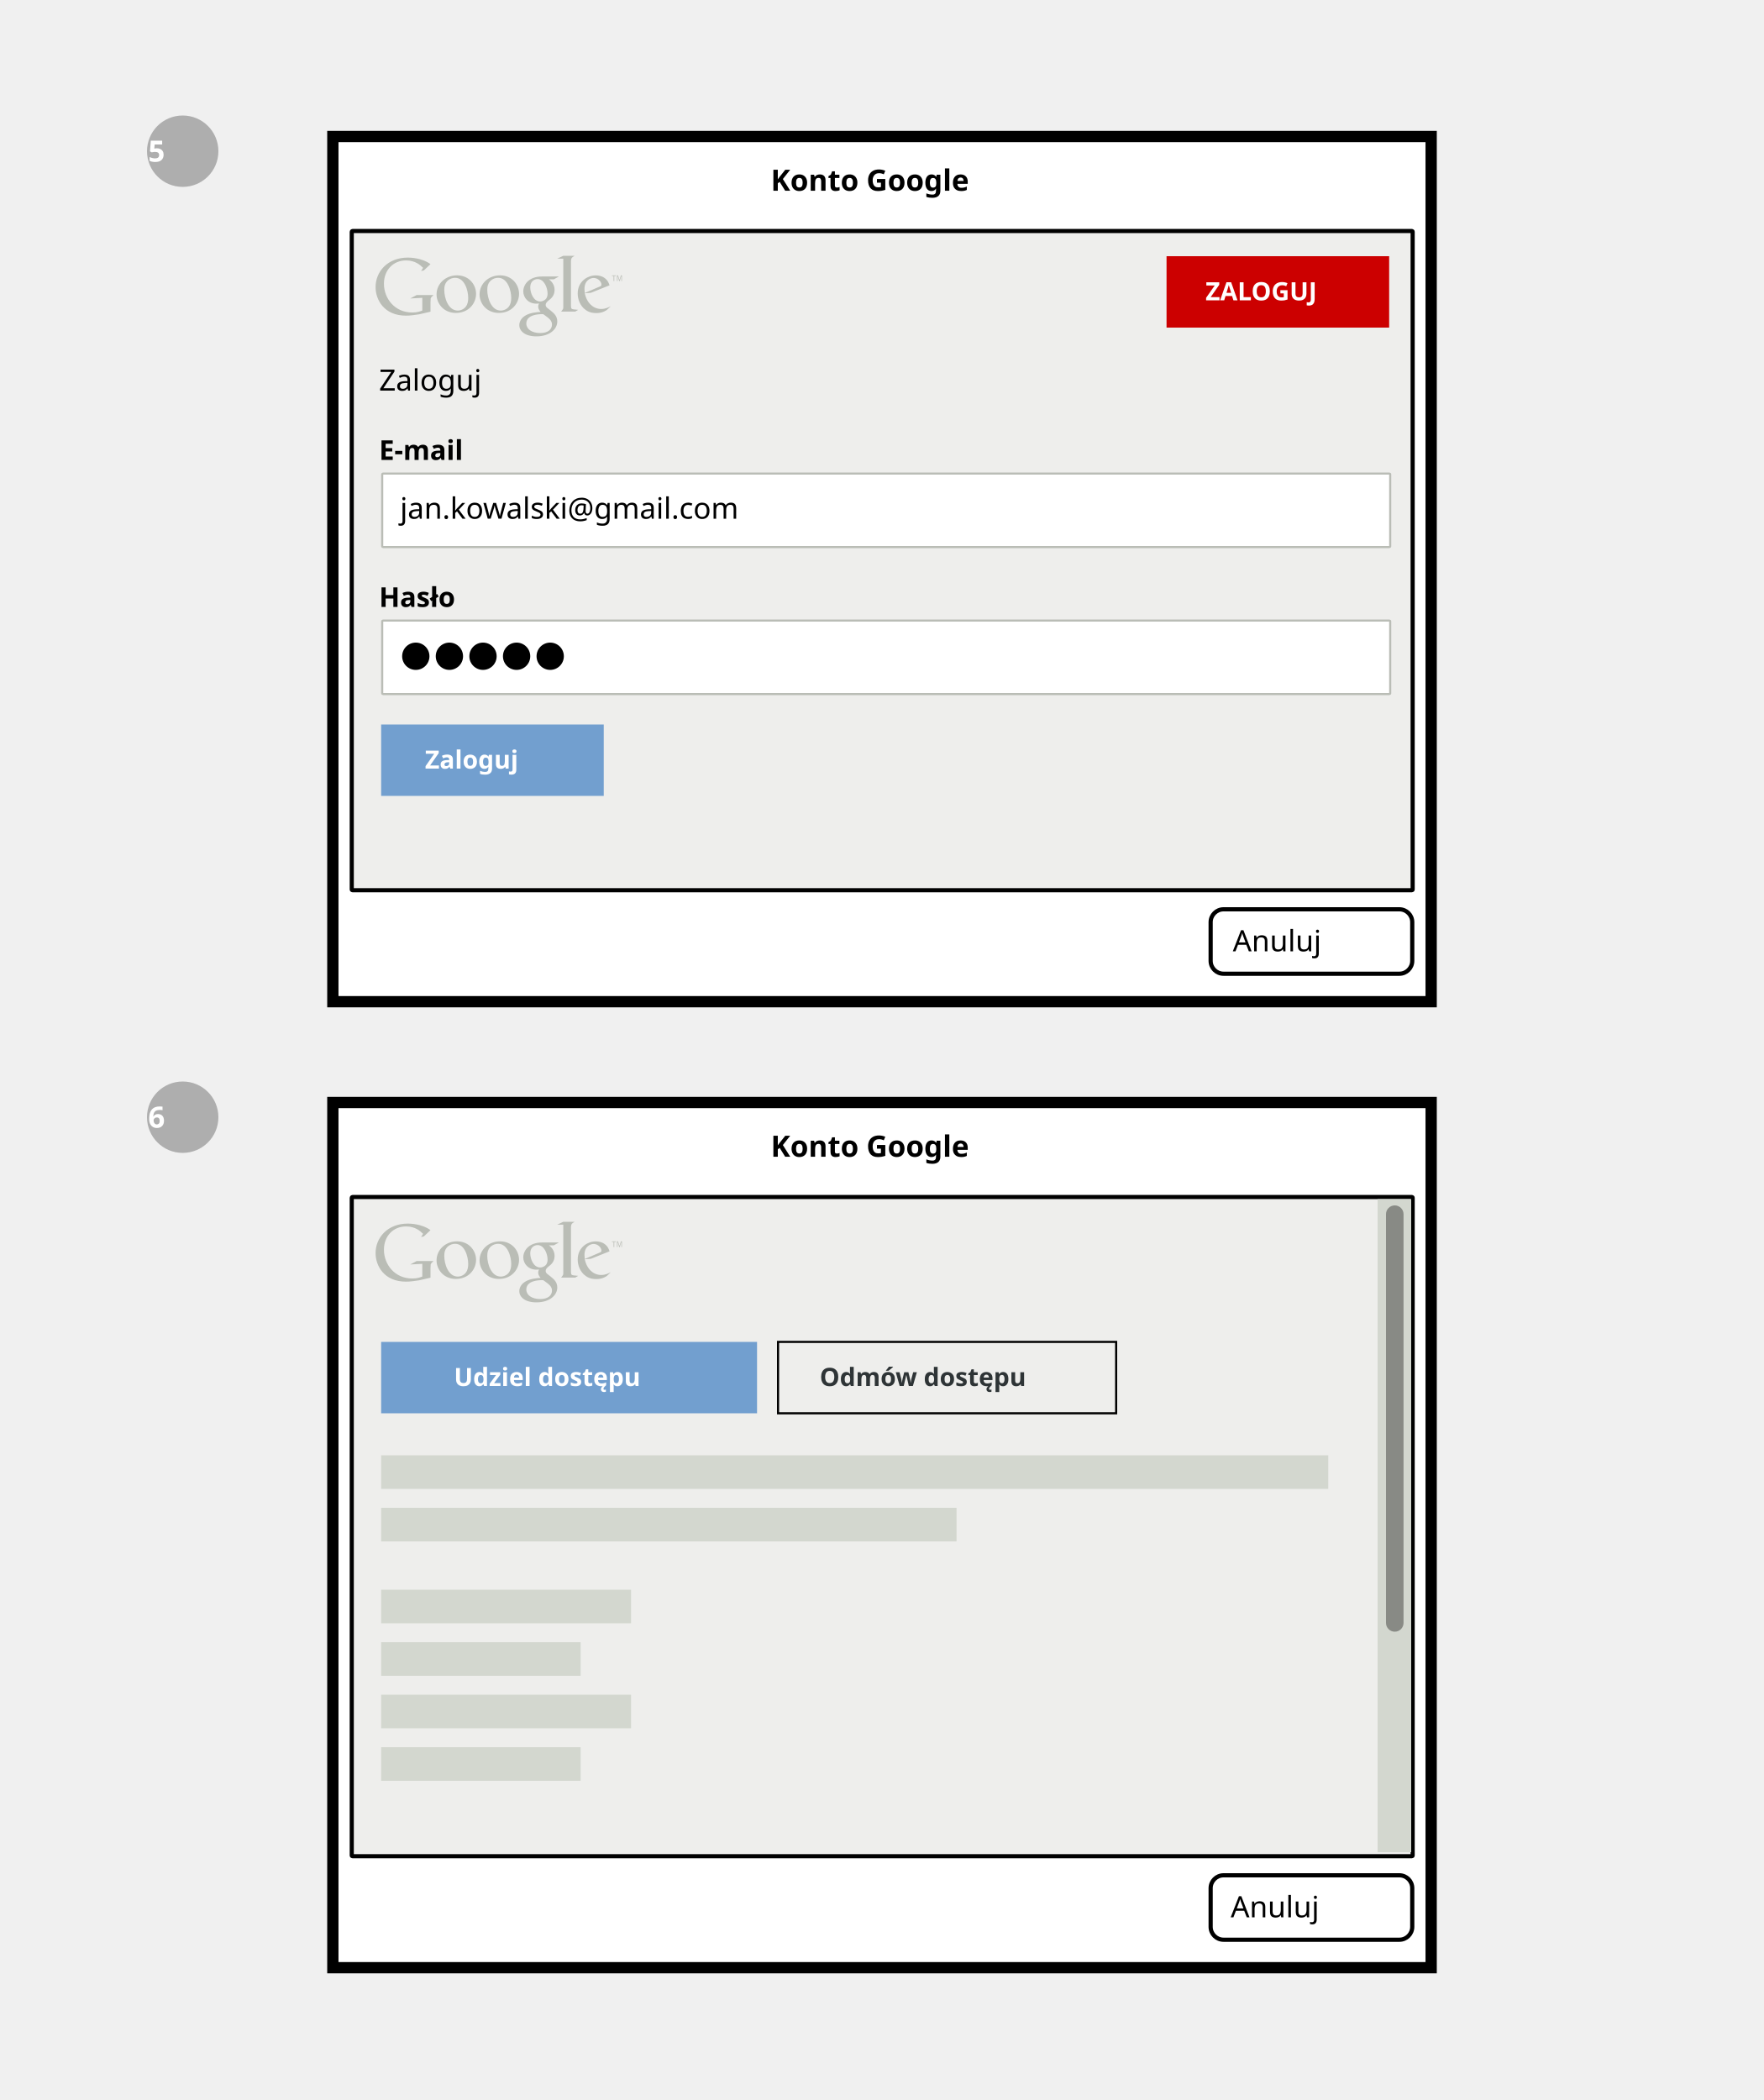
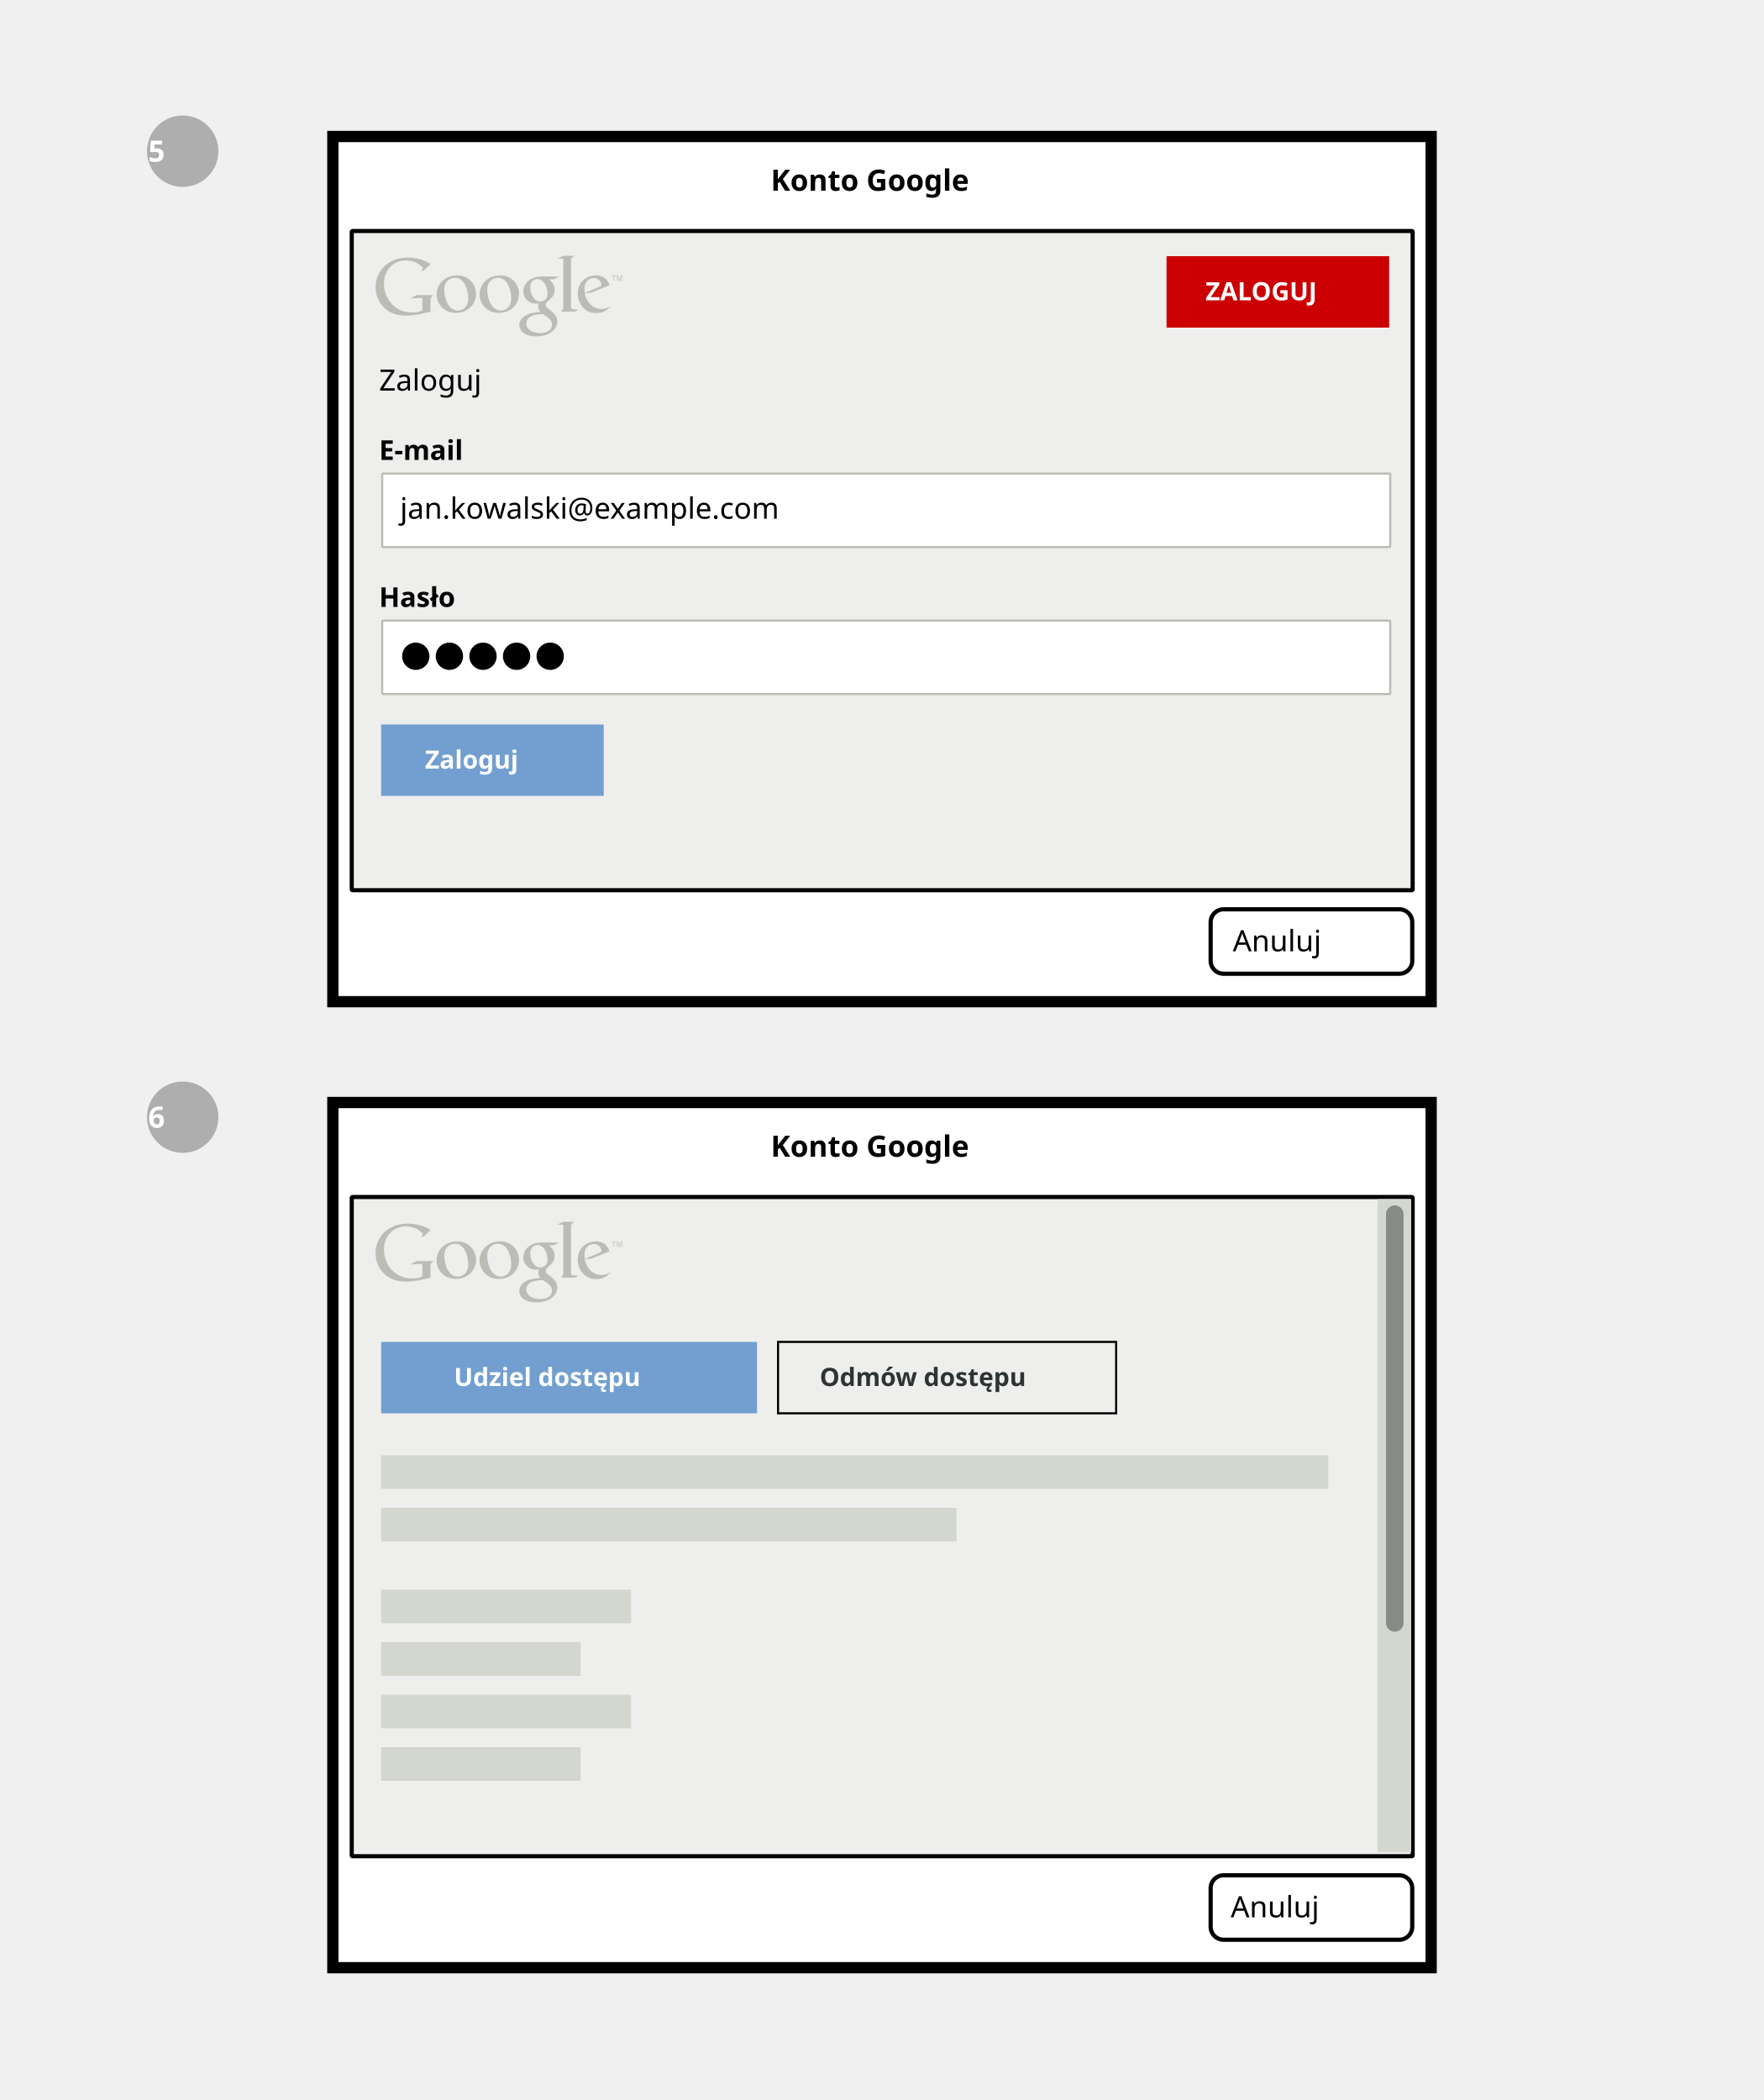
<svg xmlns="http://www.w3.org/2000/svg" xmlns:ns1="http://www.openswatchbook.org/uri/2009/osb" xmlns:xlink="http://www.w3.org/1999/xlink" height="1000" id="svg10075" version="1.1" width="840">
  <defs id="defs10077">
    <linearGradient id="RHEL7" ns1:paint="gradient">
      <stop id="stop13323" offset="0" style="stop-color:#a3dbe8;stop-opacity:1;" />
      <stop id="stop13325" offset="1" style="stop-color:#a3dbe8;stop-opacity:1;" />
    </linearGradient>
    <linearGradient id="GNOME" ns1:paint="gradient">
      <stop id="stop11074" offset="0" style="stop-color:#eeedec;stop-opacity:1;" />
      <stop id="stop11076" offset="1" style="stop-color:#eeedec;stop-opacity:1" />
    </linearGradient>
    <linearGradient id="BLANK" ns1:paint="gradient">
      <stop id="stop7012" offset="0" style="stop-color:#eeedec;stop-opacity:0;" />
      <stop id="stop7014" offset="1" style="stop-color:#eeedec;stop-opacity:0" />
    </linearGradient>
    <linearGradient gradientTransform="matrix(1.183438,0,0,1.415752,5.70167,-219.1343)" gradientUnits="userSpaceOnUse" id="linearGradient7064" x1="-18.338" x2="713.429" y1="490.549" y2="490.549" xlink:href="#GNOME" />
    <linearGradient gradientUnits="userSpaceOnUse" id="linearGradient5885" x1="29.09" x2="33.971" y1="11.773" y2="9.709" xlink:href="#linearGradient5716" />
    <linearGradient id="linearGradient5716">
      <stop id="stop5718" offset="0" style="stop-color:#000000;stop-opacity:1;" />
      <stop id="stop5720" offset="1" style="stop-color:#484848;stop-opacity:1;" />
    </linearGradient>
    <linearGradient gradientUnits="userSpaceOnUse" id="linearGradient17441" x1="29.09" x2="33.971" y1="11.773" y2="9.709" xlink:href="#linearGradient5716" />
    <linearGradient id="linearGradient17443">
      <stop id="stop17445" offset="0" style="stop-color:#000000;stop-opacity:1;" />
      <stop id="stop17447" offset="1" style="stop-color:#484848;stop-opacity:1;" />
    </linearGradient>
    <clipPath clipPathUnits="userSpaceOnUse" id="clipPath24278">
      <path d="m 0,0 0,2482 2306,0 L 2306,0 0,0 z" id="path24280" />
    </clipPath>
  </defs>
  <g id="layer1" transform="translate(0,-492.3622)">
    <rect height="1036" id="background" style="fill:url(#BLANK);" width="866" x="-16" y="475.362" />
  </g>
  <g id="layer2" transform="translate(0,-40)">
    <g id="g11020" transform="translate(-35,-619.3622)">
      <path d="m 137,278 c 0,9.389 -7.611,17 -17,17 -9.389,0 -17,-7.611 -17,-17 0,-9.389 7.611,-17 17,-17 9.389,0 17,7.611 17,17 z" id="path11014" style="color:#000000;fill:#000000;fill-opacity:0.275;stroke:none;stroke-width:1.07;marker:none;visibility:visible;display:inline;overflow:visible;enable-background:accumulate" transform="translate(2,453.3622)" />
      <text id="text11016" style="font-size:14px;font-style:normal;font-variant:normal;font-weight:bold;font-stretch:normal;text-align:center;line-height:125%;letter-spacing:0px;word-spacing:0px;writing-mode:lr-tb;text-anchor:middle;fill:#ffffff;fill-opacity:1;stroke:none;font-family:Cantarell;-inkscape-font-specification:Cantarell Bold" x="122.293" y="736.362" xml:space="preserve">
        <tspan id="tspan11018" x="122.293" y="736.362">5</tspan>
      </text>
    </g>
    <g id="g24937" transform="translate(17.5,0)">
      <rect height="412" id="rect17558" style="color:#000000;fill:#ffffff;fill-opacity:1;fill-rule:nonzero;stroke:#000000;stroke-width:5.367;stroke-linecap:butt;stroke-linejoin:miter;stroke-miterlimit:4;stroke-opacity:1;stroke-dasharray:none;stroke-dashoffset:0;marker:none;visibility:visible;display:inline;overflow:visible;enable-background:accumulate" width="523" x="141" y="105" />
      <text id="text12012-1" style="font-size:14px;font-style:normal;font-variant:normal;font-weight:bold;font-stretch:normal;text-align:center;line-height:125%;letter-spacing:0px;word-spacing:0px;writing-mode:lr-tb;text-anchor:middle;fill:#000000;fill-opacity:1;stroke:none;display:inline;font-family:Cantarell;-inkscape-font-specification:Cantarell Bold" x="409.457" y="130.837" xml:space="preserve">
        <tspan id="tspan12014-2" x="409.457" y="130.837">Konto Google</tspan>
      </text>
      <rect height="313.93" id="rect12010-4" rx="0.385" ry="0.367" style="color:#000000;fill:#eeeeec;stroke:#000000;stroke-width:1.97;stroke-opacity:1;marker:none;visibility:visible;display:inline;overflow:visible;enable-background:accumulate" width="505.193" x="150" y="150" />
      <g id="g17909" transform="translate(73,-471)">
        <rect height="30.684" id="rect17494-2" rx="6.137" ry="6.137" style="color:#000000;fill:none;stroke:#000000;stroke-width:2;stroke-linecap:square;stroke-linejoin:miter;stroke-miterlimit:4;stroke-opacity:1;stroke-dasharray:none;stroke-dashoffset:0;marker:none;visibility:visible;display:inline;overflow:visible;enable-background:accumulate" width="96" x="486" y="944" />
        <text id="text17496-8" style="font-size:14px;font-style:normal;font-variant:normal;font-weight:normal;font-stretch:normal;text-align:center;line-height:125%;letter-spacing:0px;word-spacing:0px;writing-mode:lr-tb;text-anchor:middle;fill:#000000;fill-opacity:1;stroke:none;display:inline;font-family:Cantarell;-inkscape-font-specification:Cantarell" x="534" y="964" xml:space="preserve">
          <tspan id="tspan17498-4" x="534" y="964">Anuluj</tspan>
        </text>
      </g>
      <g clip-path="url(#clipPath24278)" id="g24276" style="fill:#babdb6" transform="matrix(0.125,0,0,-0.125,110.6526,325.9381)">
        <path d="m 1053.22,1147.46 c 6.96,6.88 7.55,16.45 7.55,21.85 0,21.6 -12.89,55.06 -38.1,55.06 -7.86,0 -16.35,-3.84 -21.15,-9.83 -5.153,-6.34 -6.7,-14.43 -6.7,-22.15 0,-20.05 11.82,-53.34 37.92,-53.34 7.47,0 15.68,3.61 20.48,8.41 z m -8.72,-56.93 -6.94,0.32 c -2.78,0 -19.08,-0.64 -31.78,-4.83 -6.721,-2.39 -26.022,-9.49 -26.022,-30.8 0,-21.31 20.872,-36.49 53.262,-36.49 29,0 44.55,13.8 44.55,32.28 0,15.31 -10.09,23.39 -33.07,39.52 z m 21.42,132.98 c 6.98,-5.68 21.53,-17.63 21.53,-40.42 0,-22.15 -12.63,-32.59 -25.43,-42.54 -3.95,-3.88 -8.5,-8.08 -8.5,-14.67 0,-6.61 4.55,-10.14 7.91,-12.88 l 10.87,-8.39 c 13.32,-11.07 25.46,-21.28 25.46,-41.95 0,-28.05 -27.56,-56.54 -79.6,-56.54 -43.918,0 -65.09,20.64 -65.09,42.89 0,10.72 5.465,25.96 23.321,36.46 18.765,11.37 44.229,12.87 57.799,13.76 -4.18,5.38 -9.06,11.09 -9.06,20.39 0,5.09 1.49,8.08 3.05,11.68 l -9.7,-0.59 c -32.109,0 -50.277,23.63 -50.277,46.98 0,13.75 6.402,29.07 19.402,40.14 17.275,14.09 37.795,16.48 54.165,16.48 l 62.34,0 -19.36,-10.8 -18.83,0" id="path24284" style="fill:#babdb6;fill-opacity:1;fill-rule:nonzero;stroke:none" />
        <path d="m 913.219,1119.56 c 7.172,9.59 9.078,21.51 9.078,33.16 0,26.39 -12.707,76.55 -50.184,76.55 -9.98,0 -19.972,-3.85 -27.175,-10.16 -11.813,-10.48 -13.879,-23.6 -13.879,-36.46 0,-29.58 14.769,-78.28 51.347,-78.28 11.742,0 23.895,5.68 30.813,15.19 z m -37.793,-24.16 c -48.047,0 -73.75,37.05 -73.75,70.54 0,39.13 32.41,72.62 78.324,72.62 44.375,0 72.113,-34.35 72.113,-70.6 0,-35.28 -27.445,-72.56 -76.687,-72.56" id="path24286" style="fill:#babdb6;fill-opacity:1;fill-rule:nonzero;stroke:none" />
        <path d="m 749.449,1119.56 c 7.262,9.59 9.012,21.51 9.012,33.16 0,26.39 -12.703,76.55 -50.078,76.55 -9.91,0 -19.992,-3.85 -27.305,-10.16 -11.719,-10.48 -13.836,-23.6 -13.836,-36.46 0,-29.58 14.832,-78.28 51.434,-78.28 11.808,0 23.765,5.68 30.773,15.19 z m -37.824,-24.16 c -48.012,0 -73.777,37.05 -73.777,70.54 0,39.13 32.449,72.62 78.367,72.62 44.39,0 72.14,-34.35 72.14,-70.6 0,-35.28 -27.433,-72.56 -76.73,-72.56" id="path24288" style="fill:#babdb6;fill-opacity:1;fill-rule:nonzero;stroke:none" />
        <path d="m 614.809,1100.12 -43.379,-10.01 c -17.637,-2.68 -33.496,-5.07 -50.168,-5.07 -83.856,0 -115.703,60.98 -115.703,108.77 0,58.36 45.226,112.4 122.722,112.4 16.391,0 32.184,-2.4 46.442,-6.31 22.793,-6.32 33.445,-14.06 40.086,-18.65 l -25.164,-23.75 -10.657,-2.37 7.578,12.01 c -10.316,9.89 -29.093,28.26 -65.027,28.26 -47.984,0 -84.133,-36.06 -84.133,-88.64 0,-56.49 41.305,-109.72 107.574,-109.72 19.454,0 29.438,3.87 38.571,7.54 l 0,48.36 -45.863,-2.43 24.253,12.99 64.442,0 -7.887,-7.52 -3.058,-4.83 -0.629,-14.44 0,-36.59" id="path24290" style="fill:#babdb6;fill-opacity:1;fill-rule:nonzero;stroke:none" />
        <path d="m 1162.05,1108.67 c -10.08,0.93 -12.14,2.7 -12.14,14.45 l 0,170.11 0.11,1.92 c 1.2,10.56 4.3,12.35 13.71,17.74 l -43.51,0 -22.77,-10.76 23.19,0 0,-0.17 0,0.07 0,-185.54 c 0,-6 -1.15,-6.89 -8.14,-15.92 l 53.77,0 11.19,6.61 c -5.13,0.64 -10.3,0.89 -15.41,1.49" id="path24292" style="fill:#babdb6;fill-opacity:1;fill-rule:nonzero;stroke:none" />
        <path d="m 1257.26,1194.89 c 5.69,2.09 8.73,3.9 8.73,8.05 0,11.89 -13.52,25.72 -29.82,25.72 -12.15,0 -34.77,-9.31 -34.77,-41.52 0,-5.08 0.59,-10.44 0.92,-15.88 l 54.94,23.63 z m 28.33,-88.93 -9.92,-5.4 c -9.97,-4.46 -20.26,-5.68 -29.29,-5.68 -9.65,0 -24.71,0.64 -40.14,11.67 -21.36,14.88 -30.7,40.57 -30.7,62.95 0,46.31 37.99,68.96 69.06,68.96 10.81,0 22.04,-2.71 31.07,-8.34 15.07,-9.86 18.98,-22.73 21.08,-29.57 l -70.81,-28.34 -23.4,-1.81 c 7.62,-37.93 33.63,-59.96 62.22,-59.96 15.39,0 26.58,5.33 36.88,10.39 l -16.05,-14.87" id="path24294" style="fill:#babdb6;fill-opacity:1;fill-rule:nonzero;stroke:none" />
        <path d="m 1314.75,1236.37 0,-19.64 -2.49,0 0,19.64 -6.54,0 0,2.09 15.59,0 0,-2.09 -6.56,0" id="path24296" style="fill:#babdb6;fill-opacity:1;fill-rule:nonzero;stroke:none" />
        <path d="m 1341.89,1216.73 0,19.87 -0.17,0 -6.08,-19.87 -1.94,0 -6.09,19.87 -0.15,0 0,-19.87 -2.2,0 0,21.73 3.76,0 5.65,-17.59 0,0 5.57,17.59 3.76,0 0,-21.73 -2.11,0" id="path24298" style="fill:#babdb6;fill-opacity:1;fill-rule:nonzero;stroke:none" />
      </g>
      <rect height="34" id="rect24895" style="color:#000000;fill:#cc0000;fill-opacity:1;fill-rule:nonzero;stroke:none;stroke-width:5.367;marker:none;visibility:visible;display:inline;overflow:visible;enable-background:accumulate" width="106" x="538" y="162" />
      <text id="text24897" style="font-size:12px;font-style:normal;font-variant:normal;font-weight:bold;font-stretch:normal;text-align:center;line-height:125%;letter-spacing:0px;word-spacing:0px;writing-mode:lr-tb;text-anchor:middle;fill:#ffffff;fill-opacity:1;stroke:none;font-family:Cantarell;-inkscape-font-specification:Cantarell Bold" x="594" y="183" xml:space="preserve">
        <tspan id="tspan24899" x="594" y="183">ZALOGUJ</tspan>
      </text>
      <text id="text24901" style="font-size:14px;font-style:normal;font-variant:normal;font-weight:normal;font-stretch:normal;text-align:start;line-height:125%;letter-spacing:0px;word-spacing:0px;writing-mode:lr-tb;text-anchor:start;fill:#000000;fill-opacity:1;stroke:none;font-family:Sans;-inkscape-font-specification:Sans" x="163" y="226" xml:space="preserve">
        <tspan id="tspan24903" x="163" y="226">Zaloguj</tspan>
      </text>
      <text id="text24905" style="font-size:13px;font-style:normal;font-variant:normal;font-weight:bold;font-stretch:normal;text-align:start;line-height:125%;letter-spacing:0px;word-spacing:0px;writing-mode:lr-tb;text-anchor:start;fill:#000000;fill-opacity:1;stroke:none;font-family:Sans;-inkscape-font-specification:Sans Bold" x="163" y="259" xml:space="preserve">
        <tspan id="tspan24907" x="163" y="259">E-mail</tspan>
      </text>
      <rect height="35" id="rect24909" rx="0.385" ry="0.367" style="color:#000000;fill:#ffffff;fill-opacity:1;fill-rule:nonzero;stroke:#babdb6;stroke-width:1;stroke-miterlimit:4;stroke-opacity:1;stroke-dasharray:none;marker:none;visibility:visible;display:inline;overflow:visible;enable-background:accumulate" width="480" x="164.5" y="265.5" />
      <text id="text24911" style="font-size:13px;font-style:normal;font-variant:normal;font-weight:bold;font-stretch:normal;text-align:start;line-height:125%;letter-spacing:0px;word-spacing:0px;writing-mode:lr-tb;text-anchor:start;fill:#000000;fill-opacity:1;stroke:none;font-family:Sans;-inkscape-font-specification:Sans Bold" x="163" y="329" xml:space="preserve">
        <tspan id="tspan24913" x="163" y="329">Hasło</tspan>
      </text>
      <rect height="35" id="rect24915" rx="0.385" ry="0.367" style="color:#000000;fill:#ffffff;fill-opacity:1;fill-rule:nonzero;stroke:#babdb6;stroke-width:1;stroke-miterlimit:4;stroke-opacity:1;stroke-dasharray:none;marker:none;visibility:visible;display:inline;overflow:visible;enable-background:accumulate" width="480" x="164.5" y="335.5" />
      <rect height="34" id="rect24917" style="color:#000000;fill:#729fcf;fill-opacity:1;fill-rule:nonzero;stroke:none;stroke-width:5.367;marker:none;visibility:visible;display:inline;overflow:visible;enable-background:accumulate" width="106" x="164" y="385" />
      <text id="text24919" style="font-size:12px;font-style:normal;font-variant:normal;font-weight:bold;font-stretch:normal;text-align:center;line-height:125%;letter-spacing:0px;word-spacing:0px;writing-mode:lr-tb;text-anchor:middle;fill:#ffffff;fill-opacity:1;stroke:none;font-family:Cantarell;-inkscape-font-specification:Cantarell Bold" x="218" y="406" xml:space="preserve">
        <tspan id="tspan24921" x="218" y="406">Zaloguj</tspan>
      </text>
      <text id="text24923" style="font-size:14px;font-style:normal;font-variant:normal;font-weight:normal;font-stretch:normal;text-align:start;line-height:125%;letter-spacing:0px;word-spacing:0px;writing-mode:lr-tb;text-anchor:start;fill:#000000;fill-opacity:1;stroke:none;font-family:Sans;-inkscape-font-specification:Sans" x="173" y="287" xml:space="preserve">
-         <tspan id="tspan24925" x="173" y="287">jan.kowalski@gmail.com</tspan>
+         <tspan id="tspan24925" x="173" y="287">jan.kowalski@example.com</tspan>
      </text>
      <path d="m 188,294.5 c 0,3.59 -2.91,6.5 -6.5,6.5 -3.59,0 -6.5,-2.91 -6.5,-6.5 0,-3.59 2.91,-6.5 6.5,-6.5 3.59,0 6.5,2.91 6.5,6.5 z" id="path24927" style="color:#000000;fill:#000000;fill-opacity:1;fill-rule:nonzero;stroke:none;stroke-width:1;marker:none;visibility:visible;display:inline;overflow:visible;enable-background:accumulate" transform="translate(-1,58)" />
      <path d="m 188,294.5 c 0,3.59 -2.91,6.5 -6.5,6.5 -3.59,0 -6.5,-2.91 -6.5,-6.5 0,-3.59 2.91,-6.5 6.5,-6.5 3.59,0 6.5,2.91 6.5,6.5 z" id="path24929" style="color:#000000;fill:#000000;fill-opacity:1;fill-rule:nonzero;stroke:none;stroke-width:1;marker:none;visibility:visible;display:inline;overflow:visible;enable-background:accumulate" transform="translate(15,58)" />
      <path d="m 188,294.5 c 0,3.59 -2.91,6.5 -6.5,6.5 -3.59,0 -6.5,-2.91 -6.5,-6.5 0,-3.59 2.91,-6.5 6.5,-6.5 3.59,0 6.5,2.91 6.5,6.5 z" id="path24931" style="color:#000000;fill:#000000;fill-opacity:1;fill-rule:nonzero;stroke:none;stroke-width:1;marker:none;visibility:visible;display:inline;overflow:visible;enable-background:accumulate" transform="translate(31,58)" />
      <path d="m 188,294.5 c 0,3.59 -2.91,6.5 -6.5,6.5 -3.59,0 -6.5,-2.91 -6.5,-6.5 0,-3.59 2.91,-6.5 6.5,-6.5 3.59,0 6.5,2.91 6.5,6.5 z" id="path24933" style="color:#000000;fill:#000000;fill-opacity:1;fill-rule:nonzero;stroke:none;stroke-width:1;marker:none;visibility:visible;display:inline;overflow:visible;enable-background:accumulate" transform="translate(47,58)" />
      <path d="m 188,294.5 c 0,3.59 -2.91,6.5 -6.5,6.5 -3.59,0 -6.5,-2.91 -6.5,-6.5 0,-3.59 2.91,-6.5 6.5,-6.5 3.59,0 6.5,2.91 6.5,6.5 z" id="path24935" style="color:#000000;fill:#000000;fill-opacity:1;fill-rule:nonzero;stroke:none;stroke-width:1;marker:none;visibility:visible;display:inline;overflow:visible;enable-background:accumulate" transform="translate(63,58)" />
    </g>
    <g id="g24977" transform="translate(17.5,460)">
      <rect height="412" id="rect24979" style="color:#000000;fill:#ffffff;fill-opacity:1;fill-rule:nonzero;stroke:#000000;stroke-width:5.367;stroke-linecap:butt;stroke-linejoin:miter;stroke-miterlimit:4;stroke-opacity:1;stroke-dasharray:none;stroke-dashoffset:0;marker:none;visibility:visible;display:inline;overflow:visible;enable-background:accumulate" width="523" x="141" y="105" />
      <text id="text24981" style="font-size:14px;font-style:normal;font-variant:normal;font-weight:bold;font-stretch:normal;text-align:center;line-height:125%;letter-spacing:0px;word-spacing:0px;writing-mode:lr-tb;text-anchor:middle;fill:#000000;fill-opacity:1;stroke:none;display:inline;font-family:Cantarell;-inkscape-font-specification:Cantarell Bold" x="409.457" y="130.837" xml:space="preserve">
        <tspan id="tspan24983" x="409.457" y="130.837">Konto Google</tspan>
      </text>
      <rect height="313.93" id="rect24985" rx="0.385" ry="0.367" style="color:#000000;fill:#eeeeec;stroke:#000000;stroke-width:1.97;stroke-opacity:1;marker:none;visibility:visible;display:inline;overflow:visible;enable-background:accumulate" width="505.193" x="150" y="150" />
      <g id="g24987" transform="translate(73,-471)">
        <rect height="30.684" id="rect24989" rx="6.137" ry="6.137" style="color:#000000;fill:none;stroke:#000000;stroke-width:2;stroke-linecap:square;stroke-linejoin:miter;stroke-miterlimit:4;stroke-opacity:1;stroke-dasharray:none;stroke-dashoffset:0;marker:none;visibility:visible;display:inline;overflow:visible;enable-background:accumulate" width="96" x="486" y="944" />
        <text id="text24991" style="font-size:14px;font-style:normal;font-variant:normal;font-weight:normal;font-stretch:normal;text-align:center;line-height:125%;letter-spacing:0px;word-spacing:0px;writing-mode:lr-tb;text-anchor:middle;fill:#000000;fill-opacity:1;stroke:none;display:inline;font-family:Cantarell;-inkscape-font-specification:Cantarell" x="533" y="964" xml:space="preserve">
          <tspan id="tspan24993" x="533" y="964">Anuluj</tspan>
        </text>
      </g>
      <g clip-path="url(#clipPath24278)" id="g24995" style="fill:#babdb6" transform="matrix(0.125,0,0,-0.125,110.6526,325.9381)">
        <path d="m 1053.22,1147.46 c 6.96,6.88 7.55,16.45 7.55,21.85 0,21.6 -12.89,55.06 -38.1,55.06 -7.86,0 -16.35,-3.84 -21.15,-9.83 -5.153,-6.34 -6.7,-14.43 -6.7,-22.15 0,-20.05 11.82,-53.34 37.92,-53.34 7.47,0 15.68,3.61 20.48,8.41 z m -8.72,-56.93 -6.94,0.32 c -2.78,0 -19.08,-0.64 -31.78,-4.83 -6.721,-2.39 -26.022,-9.49 -26.022,-30.8 0,-21.31 20.872,-36.49 53.262,-36.49 29,0 44.55,13.8 44.55,32.28 0,15.31 -10.09,23.39 -33.07,39.52 z m 21.42,132.98 c 6.98,-5.68 21.53,-17.63 21.53,-40.42 0,-22.15 -12.63,-32.59 -25.43,-42.54 -3.95,-3.88 -8.5,-8.08 -8.5,-14.67 0,-6.61 4.55,-10.14 7.91,-12.88 l 10.87,-8.39 c 13.32,-11.07 25.46,-21.28 25.46,-41.95 0,-28.05 -27.56,-56.54 -79.6,-56.54 -43.918,0 -65.09,20.64 -65.09,42.89 0,10.72 5.465,25.96 23.321,36.46 18.765,11.37 44.229,12.87 57.799,13.76 -4.18,5.38 -9.06,11.09 -9.06,20.39 0,5.09 1.49,8.08 3.05,11.68 l -9.7,-0.59 c -32.109,0 -50.277,23.63 -50.277,46.98 0,13.75 6.402,29.07 19.402,40.14 17.275,14.09 37.795,16.48 54.165,16.48 l 62.34,0 -19.36,-10.8 -18.83,0" id="path24997" style="fill:#babdb6;fill-opacity:1;fill-rule:nonzero;stroke:none" />
        <path d="m 913.219,1119.56 c 7.172,9.59 9.078,21.51 9.078,33.16 0,26.39 -12.707,76.55 -50.184,76.55 -9.98,0 -19.972,-3.85 -27.175,-10.16 -11.813,-10.48 -13.879,-23.6 -13.879,-36.46 0,-29.58 14.769,-78.28 51.347,-78.28 11.742,0 23.895,5.68 30.813,15.19 z m -37.793,-24.16 c -48.047,0 -73.75,37.05 -73.75,70.54 0,39.13 32.41,72.62 78.324,72.62 44.375,0 72.113,-34.35 72.113,-70.6 0,-35.28 -27.445,-72.56 -76.687,-72.56" id="path24999" style="fill:#babdb6;fill-opacity:1;fill-rule:nonzero;stroke:none" />
        <path d="m 749.449,1119.56 c 7.262,9.59 9.012,21.51 9.012,33.16 0,26.39 -12.703,76.55 -50.078,76.55 -9.91,0 -19.992,-3.85 -27.305,-10.16 -11.719,-10.48 -13.836,-23.6 -13.836,-36.46 0,-29.58 14.832,-78.28 51.434,-78.28 11.808,0 23.765,5.68 30.773,15.19 z m -37.824,-24.16 c -48.012,0 -73.777,37.05 -73.777,70.54 0,39.13 32.449,72.62 78.367,72.62 44.39,0 72.14,-34.35 72.14,-70.6 0,-35.28 -27.433,-72.56 -76.73,-72.56" id="path25001" style="fill:#babdb6;fill-opacity:1;fill-rule:nonzero;stroke:none" />
        <path d="m 614.809,1100.12 -43.379,-10.01 c -17.637,-2.68 -33.496,-5.07 -50.168,-5.07 -83.856,0 -115.703,60.98 -115.703,108.77 0,58.36 45.226,112.4 122.722,112.4 16.391,0 32.184,-2.4 46.442,-6.31 22.793,-6.32 33.445,-14.06 40.086,-18.65 l -25.164,-23.75 -10.657,-2.37 7.578,12.01 c -10.316,9.89 -29.093,28.26 -65.027,28.26 -47.984,0 -84.133,-36.06 -84.133,-88.64 0,-56.49 41.305,-109.72 107.574,-109.72 19.454,0 29.438,3.87 38.571,7.54 l 0,48.36 -45.863,-2.43 24.253,12.99 64.442,0 -7.887,-7.52 -3.058,-4.83 -0.629,-14.44 0,-36.59" id="path25003" style="fill:#babdb6;fill-opacity:1;fill-rule:nonzero;stroke:none" />
        <path d="m 1162.05,1108.67 c -10.08,0.93 -12.14,2.7 -12.14,14.45 l 0,170.11 0.11,1.92 c 1.2,10.56 4.3,12.35 13.71,17.74 l -43.51,0 -22.77,-10.76 23.19,0 0,-0.17 0,0.07 0,-185.54 c 0,-6 -1.15,-6.89 -8.14,-15.92 l 53.77,0 11.19,6.61 c -5.13,0.64 -10.3,0.89 -15.41,1.49" id="path25005" style="fill:#babdb6;fill-opacity:1;fill-rule:nonzero;stroke:none" />
        <path d="m 1257.26,1194.89 c 5.69,2.09 8.73,3.9 8.73,8.05 0,11.89 -13.52,25.72 -29.82,25.72 -12.15,0 -34.77,-9.31 -34.77,-41.52 0,-5.08 0.59,-10.44 0.92,-15.88 l 54.94,23.63 z m 28.33,-88.93 -9.92,-5.4 c -9.97,-4.46 -20.26,-5.68 -29.29,-5.68 -9.65,0 -24.71,0.64 -40.14,11.67 -21.36,14.88 -30.7,40.57 -30.7,62.95 0,46.31 37.99,68.96 69.06,68.96 10.81,0 22.04,-2.71 31.07,-8.34 15.07,-9.86 18.98,-22.73 21.08,-29.57 l -70.81,-28.34 -23.4,-1.81 c 7.62,-37.93 33.63,-59.96 62.22,-59.96 15.39,0 26.58,5.33 36.88,10.39 l -16.05,-14.87" id="path25007" style="fill:#babdb6;fill-opacity:1;fill-rule:nonzero;stroke:none" />
        <path d="m 1314.75,1236.37 0,-19.64 -2.49,0 0,19.64 -6.54,0 0,2.09 15.59,0 0,-2.09 -6.56,0" id="path25009" style="fill:#babdb6;fill-opacity:1;fill-rule:nonzero;stroke:none" />
        <path d="m 1341.89,1216.73 0,19.87 -0.17,0 -6.08,-19.87 -1.94,0 -6.09,19.87 -0.15,0 0,-19.87 -2.2,0 0,21.73 3.76,0 5.65,-17.59 0,0 5.57,17.59 3.76,0 0,-21.73 -2.11,0" id="path25011" style="fill:#babdb6;fill-opacity:1;fill-rule:nonzero;stroke:none" />
      </g>
      <rect height="34" id="rect25035" style="color:#000000;fill:#729fcf;fill-opacity:1;fill-rule:nonzero;stroke:none;stroke-width:5.367;marker:none;visibility:visible;display:inline;overflow:visible;enable-background:accumulate" width="179" x="164" y="219" />
      <text id="text25037" style="font-size:12px;font-style:normal;font-variant:normal;font-weight:bold;font-stretch:normal;text-align:center;line-height:125%;letter-spacing:0px;word-spacing:0px;writing-mode:lr-tb;text-anchor:middle;fill:#ffffff;fill-opacity:1;stroke:none;font-family:Cantarell;-inkscape-font-specification:Cantarell Bold" x="254" y="240" xml:space="preserve">
        <tspan id="tspan25039" x="254" y="240">Udziel dostępu</tspan>
      </text>
      <rect height="16" id="rect25076" style="color:#000000;fill:#d3d7cf;fill-opacity:1;fill-rule:nonzero;stroke:none;stroke-width:5.367;marker:none;visibility:visible;display:inline;overflow:visible;enable-background:accumulate" width="451" x="164" y="273" />
      <rect height="16" id="rect25078" style="color:#000000;fill:#d3d7cf;fill-opacity:1;fill-rule:nonzero;stroke:none;stroke-width:5.367;marker:none;visibility:visible;display:inline;overflow:visible;enable-background:accumulate" width="274" x="164" y="298" />
      <g id="g25068" transform="translate(189,-166)">
        <rect height="34" id="rect25070" style="color:#000000;fill:none;stroke:#000000;stroke-width:1;stroke-miterlimit:4;stroke-opacity:1;stroke-dasharray:none;marker:none;visibility:visible;display:inline;overflow:visible;enable-background:accumulate" width="161" x="164" y="385" />
        <text id="text25072" style="font-size:12px;font-style:normal;font-variant:normal;font-weight:bold;font-stretch:normal;text-align:center;line-height:125%;letter-spacing:0px;word-spacing:0px;writing-mode:lr-tb;text-anchor:middle;fill:#2e3436;fill-opacity:1;stroke:none;font-family:Cantarell;-inkscape-font-specification:Cantarell Bold" x="247" y="406" xml:space="preserve">
          <tspan id="tspan25074" x="247" y="406">Odmów dostępu</tspan>
        </text>
      </g>
      <rect height="16" id="rect25085" style="color:#000000;fill:#d3d7cf;fill-opacity:1;fill-rule:nonzero;stroke:none;stroke-width:5.367;marker:none;visibility:visible;display:inline;overflow:visible;enable-background:accumulate" width="119" x="164" y="337" />
      <rect height="16" id="rect25087" style="color:#000000;fill:#d3d7cf;fill-opacity:1;fill-rule:nonzero;stroke:none;stroke-width:5.367;marker:none;visibility:visible;display:inline;overflow:visible;enable-background:accumulate" width="95" x="164" y="362" />
      <rect height="16" id="rect25089" style="color:#000000;fill:#d3d7cf;fill-opacity:1;fill-rule:nonzero;stroke:none;stroke-width:5.367;marker:none;visibility:visible;display:inline;overflow:visible;enable-background:accumulate" width="119" x="164" y="387" />
      <rect height="16" id="rect25091" style="color:#000000;fill:#d3d7cf;fill-opacity:1;fill-rule:nonzero;stroke:none;stroke-width:5.367;marker:none;visibility:visible;display:inline;overflow:visible;enable-background:accumulate" width="95" x="164" y="412" />
      <rect height="311" id="rect25093" style="color:#000000;fill:#d3d7cf;fill-opacity:1;fill-rule:nonzero;stroke:none;stroke-width:5.367;marker:none;visibility:visible;display:inline;overflow:visible;enable-background:accumulate" width="16" x="638.5" y="151" />
      <rect height="203" id="rect25095" rx="4.176" ry="4.176" style="color:#000000;fill:#888a85;fill-opacity:1;fill-rule:nonzero;stroke:none;stroke-width:5.367;marker:none;visibility:visible;display:inline;overflow:visible;enable-background:accumulate" width="8.351" x="642.5" y="154" />
    </g>
    <g id="g25055" transform="translate(-35,-159.3622)">
      <path d="m 137,278 c 0,9.389 -7.611,17 -17,17 -9.389,0 -17,-7.611 -17,-17 0,-9.389 7.611,-17 17,-17 9.389,0 17,7.611 17,17 z" id="path25057" style="color:#000000;fill:#000000;fill-opacity:0.275;stroke:none;stroke-width:1.07;marker:none;visibility:visible;display:inline;overflow:visible;enable-background:accumulate" transform="translate(2,453.3622)" />
      <text id="text25059" style="font-size:14px;font-style:normal;font-variant:normal;font-weight:bold;font-stretch:normal;text-align:center;line-height:125%;letter-spacing:0px;word-spacing:0px;writing-mode:lr-tb;text-anchor:middle;fill:#ffffff;fill-opacity:1;stroke:none;font-family:Cantarell;-inkscape-font-specification:Cantarell Bold" x="122.293" y="736.362" xml:space="preserve">
        <tspan id="tspan25061" x="122.293" y="736.362">6</tspan>
      </text>
    </g>
  </g>
  <g id="layer3" style="display:none">
    <text id="text17640" style="font-size:14px;font-style:normal;font-variant:normal;font-weight:bold;font-stretch:normal;text-align:start;line-height:125%;letter-spacing:0px;word-spacing:0px;writing-mode:lr-tb;text-anchor:start;fill:#000000;fill-opacity:1;stroke:none;display:inline;font-family:Cantarell;-inkscape-font-specification:Cantarell Bold" x="-218.543" y="669.837" xml:space="preserve">
      <tspan id="tspan17642" x="-218.543" y="669.837">Google</tspan>
    </text>
    <text id="text17893" style="font-size:14px;font-style:normal;font-variant:normal;font-weight:bold;font-stretch:normal;text-align:start;line-height:125%;letter-spacing:0px;word-spacing:0px;writing-mode:lr-tb;text-anchor:start;fill:#000000;fill-opacity:1;stroke:none;display:inline;font-family:Cantarell;-inkscape-font-specification:Cantarell Bold" x="-218.543" y="709.837" xml:space="preserve">
      <tspan id="tspan17895" x="-218.543" y="709.837">Facebook</tspan>
    </text>
    <text id="text17897" style="font-size:14px;font-style:normal;font-variant:normal;font-weight:bold;font-stretch:normal;text-align:start;line-height:125%;letter-spacing:0px;word-spacing:0px;writing-mode:lr-tb;text-anchor:start;fill:#000000;fill-opacity:1;stroke:none;display:inline;font-family:Cantarell;-inkscape-font-specification:Cantarell Bold" x="-218.543" y="749.837" xml:space="preserve">
      <tspan id="tspan17899" x="-218.543" y="749.837">Windows Live</tspan>
    </text>
    <text id="text17901" style="font-size:14px;font-style:normal;font-variant:normal;font-weight:bold;font-stretch:normal;text-align:start;line-height:125%;letter-spacing:0px;word-spacing:0px;writing-mode:lr-tb;text-anchor:start;fill:#000000;fill-opacity:1;stroke:none;display:inline;font-family:Cantarell;-inkscape-font-specification:Cantarell Bold" x="-218.543" y="789.837" xml:space="preserve">
      <tspan id="tspan17903" x="-218.543" y="789.837">Microsoft Exchange</tspan>
    </text>
    <text id="text17905" style="font-size:14px;font-style:normal;font-variant:normal;font-weight:bold;font-stretch:normal;text-align:start;line-height:125%;letter-spacing:0px;word-spacing:0px;writing-mode:lr-tb;text-anchor:start;fill:#000000;fill-opacity:1;stroke:none;display:inline;font-family:Cantarell;-inkscape-font-specification:Cantarell Bold" x="-218.543" y="829.837" xml:space="preserve">
      <tspan id="tspan17907" x="-218.543" y="829.837">Logowanie firmowe (Kerberos)</tspan>
    </text>
    <g id="g3922" style="display:inline" transform="matrix(2,0,0,2,-302,333)">
      <rect height="16" id="rect2941" style="color:#bebebe;fill:none;stroke:none;stroke-width:1;marker:none;visibility:visible;display:inline;overflow:visible" transform="matrix(0,-1,1,0,0,0)" width="16" x="-194" y="20" />
      <path d="M 22.117,178 C 20.946,178 20,178.95 20,180.125 l 0,11.75 c 0,1.175 0.946,2.125 2.117,2.125 l 6.911,0 0,-6 -0.996,0 0,-2 0.996,0 0,-1.062 c 0,-1.844 1.374,-2.889 3.175,-2.938 l 1.774,0 0,2 -1.089,0 c -0.626,0 -0.903,0.223 -0.903,0.906 l 0,1.094 1.712,0 -0.218,2 -1.494,0 0,6 1.899,0 C 35.054,194 36,193.05 36,191.875 l 0,-11.75 C 36,178.95 35.054,178 33.883,178 z" id="rect14063" style="color:#000000;fill:#babdb6;fill-opacity:1;fill-rule:nonzero;stroke:none;stroke-width:0.5;marker:none;visibility:visible;display:inline;overflow:visible;enable-background:new" />
    </g>
    <path d="m -252.938,649.017 -3.562,-0.016 c -2.511,1.308 -2.887,4.573 -2.062,7.562 1.09,3.952 3.267,6.723 6.187,5.812 4.074,-1.271 4.193,-4.598 2.937,-8.5 -0.664,-2.064 -1.896,-3.727 -3.5,-4.859 z m 9.937,6.172 c 0,1.759 -0.716,3.261 -1.5,4.437 l 0,0.062 -0.187,0.125 c 0,0 -0.51,0.598 -1.125,1.187 -0.615,0.589 -1.562,1.375 -1.562,1.375 -0.771,0.58 -1.188,1.346 -1.188,2.187 0,0.844 0.537,1.607 1.312,2.187 0,0 1.574,0.964 2.437,1.688 0.864,0.724 1.875,1.687 1.875,1.687 1.17,1.1 1.937,2.852 1.937,4.812 0,1.688 -0.535,3.219 -1.437,4.312 l -1.375,1.75 8.562,0 c 2.341,0 4.25,-1.9 4.25,-4.25 l 0,-23.5 c 0,-2.35 -1.909,-4.25 -4.25,-4.25 -1.148,-0.014 -3.643,0.004 -3.643,0.004 l -0.031,1.971 -5.132,0.576 c 0.751,1.304 1.037,2.606 1.056,3.637 z m -20,4.875 0,11.25 c 3.473,-2.325 9.687,-2.375 9.687,-2.375 0,0 0.027,-0.037 0,-0.062 -2.492,-1.915 -1.438,-4.125 -1.438,-4.125 -3.852,0.328 -5.613,-1.11 -8.25,-4.687 z m 10.125,11.062 c -3.461,0.195 -7.915,1.627 -8,5.062 0,2.055 1.338,3.917 3.25,4.75 0,0 0.069,0.044 0.125,0.062 l 0.062,0 9.062,0 c 0,0 0.021,-0.089 0.062,-0.125 4.902,-4.339 1.2,-6.854 -3,-9.687 -0.076,-0.05 -0.187,-0.062 -0.187,-0.062 -0.438,-0.021 -0.881,-0.028 -1.375,0 z" id="path14750" style="color:#000000;fill:#babdb6;fill-opacity:1;fill-rule:nonzero;stroke:none;stroke-width:0.5;marker:none;visibility:visible;display:inline;overflow:visible;enable-background:new" />
  </g>
</svg>
